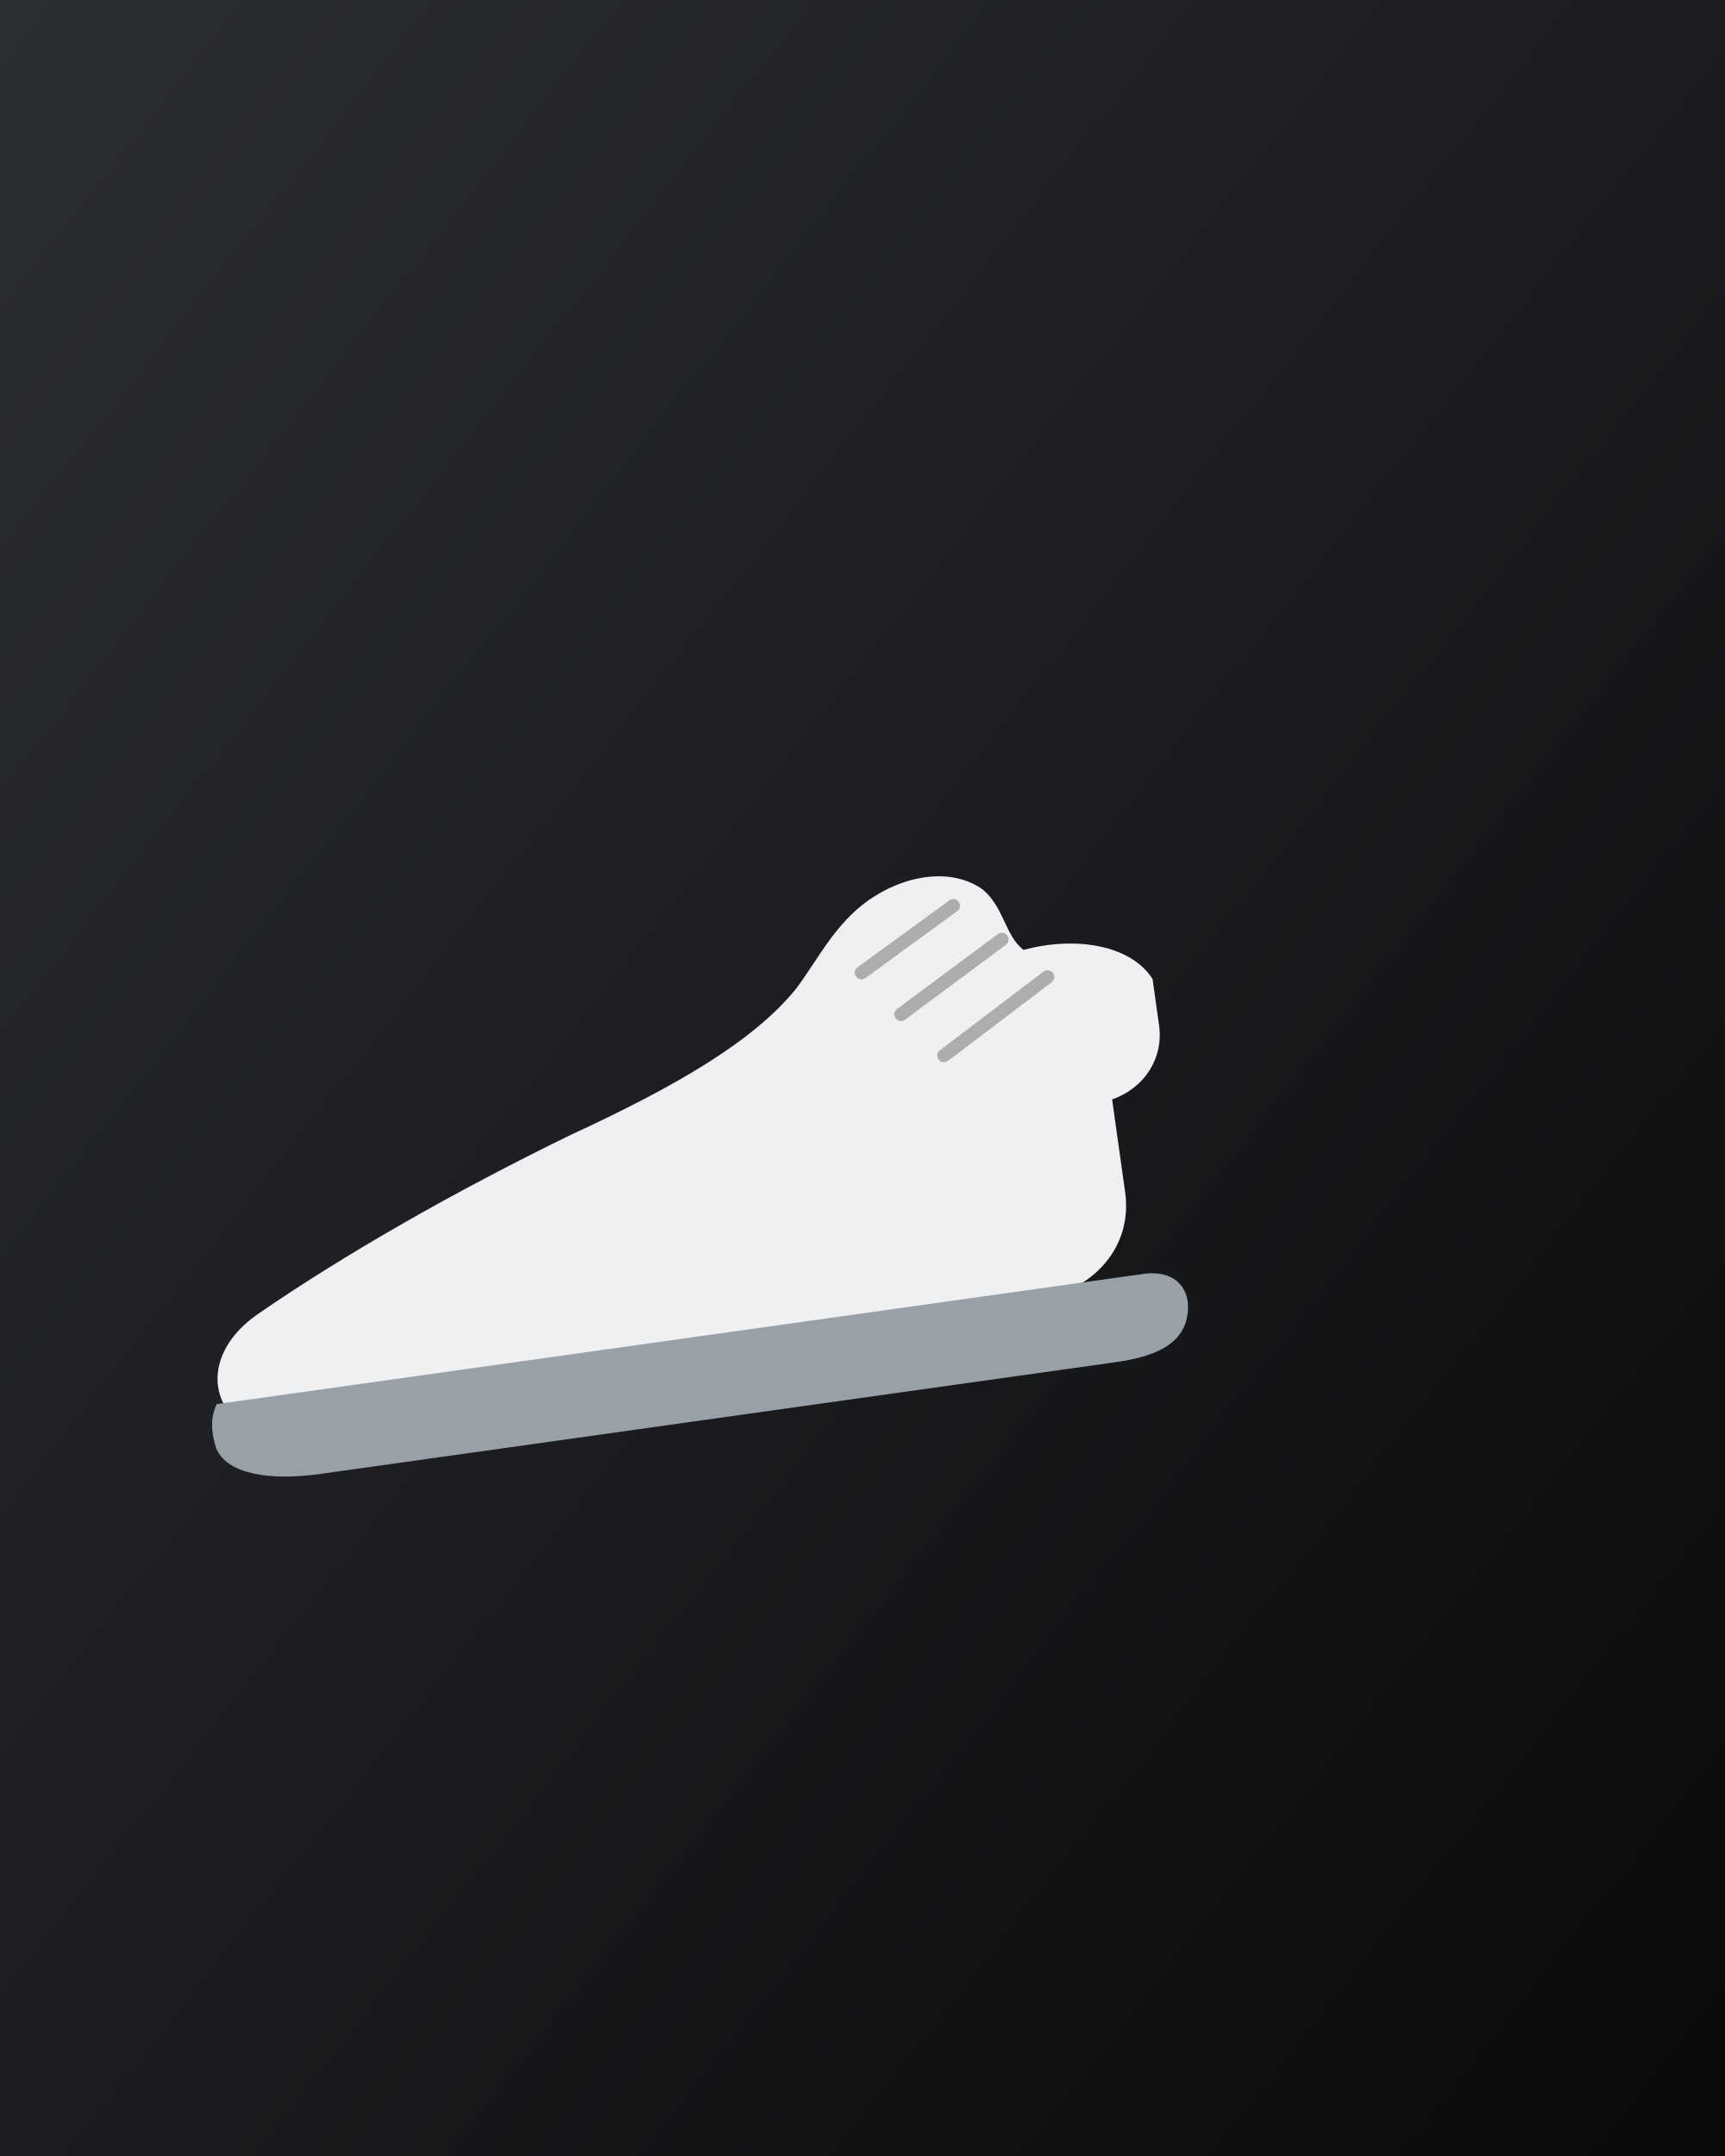
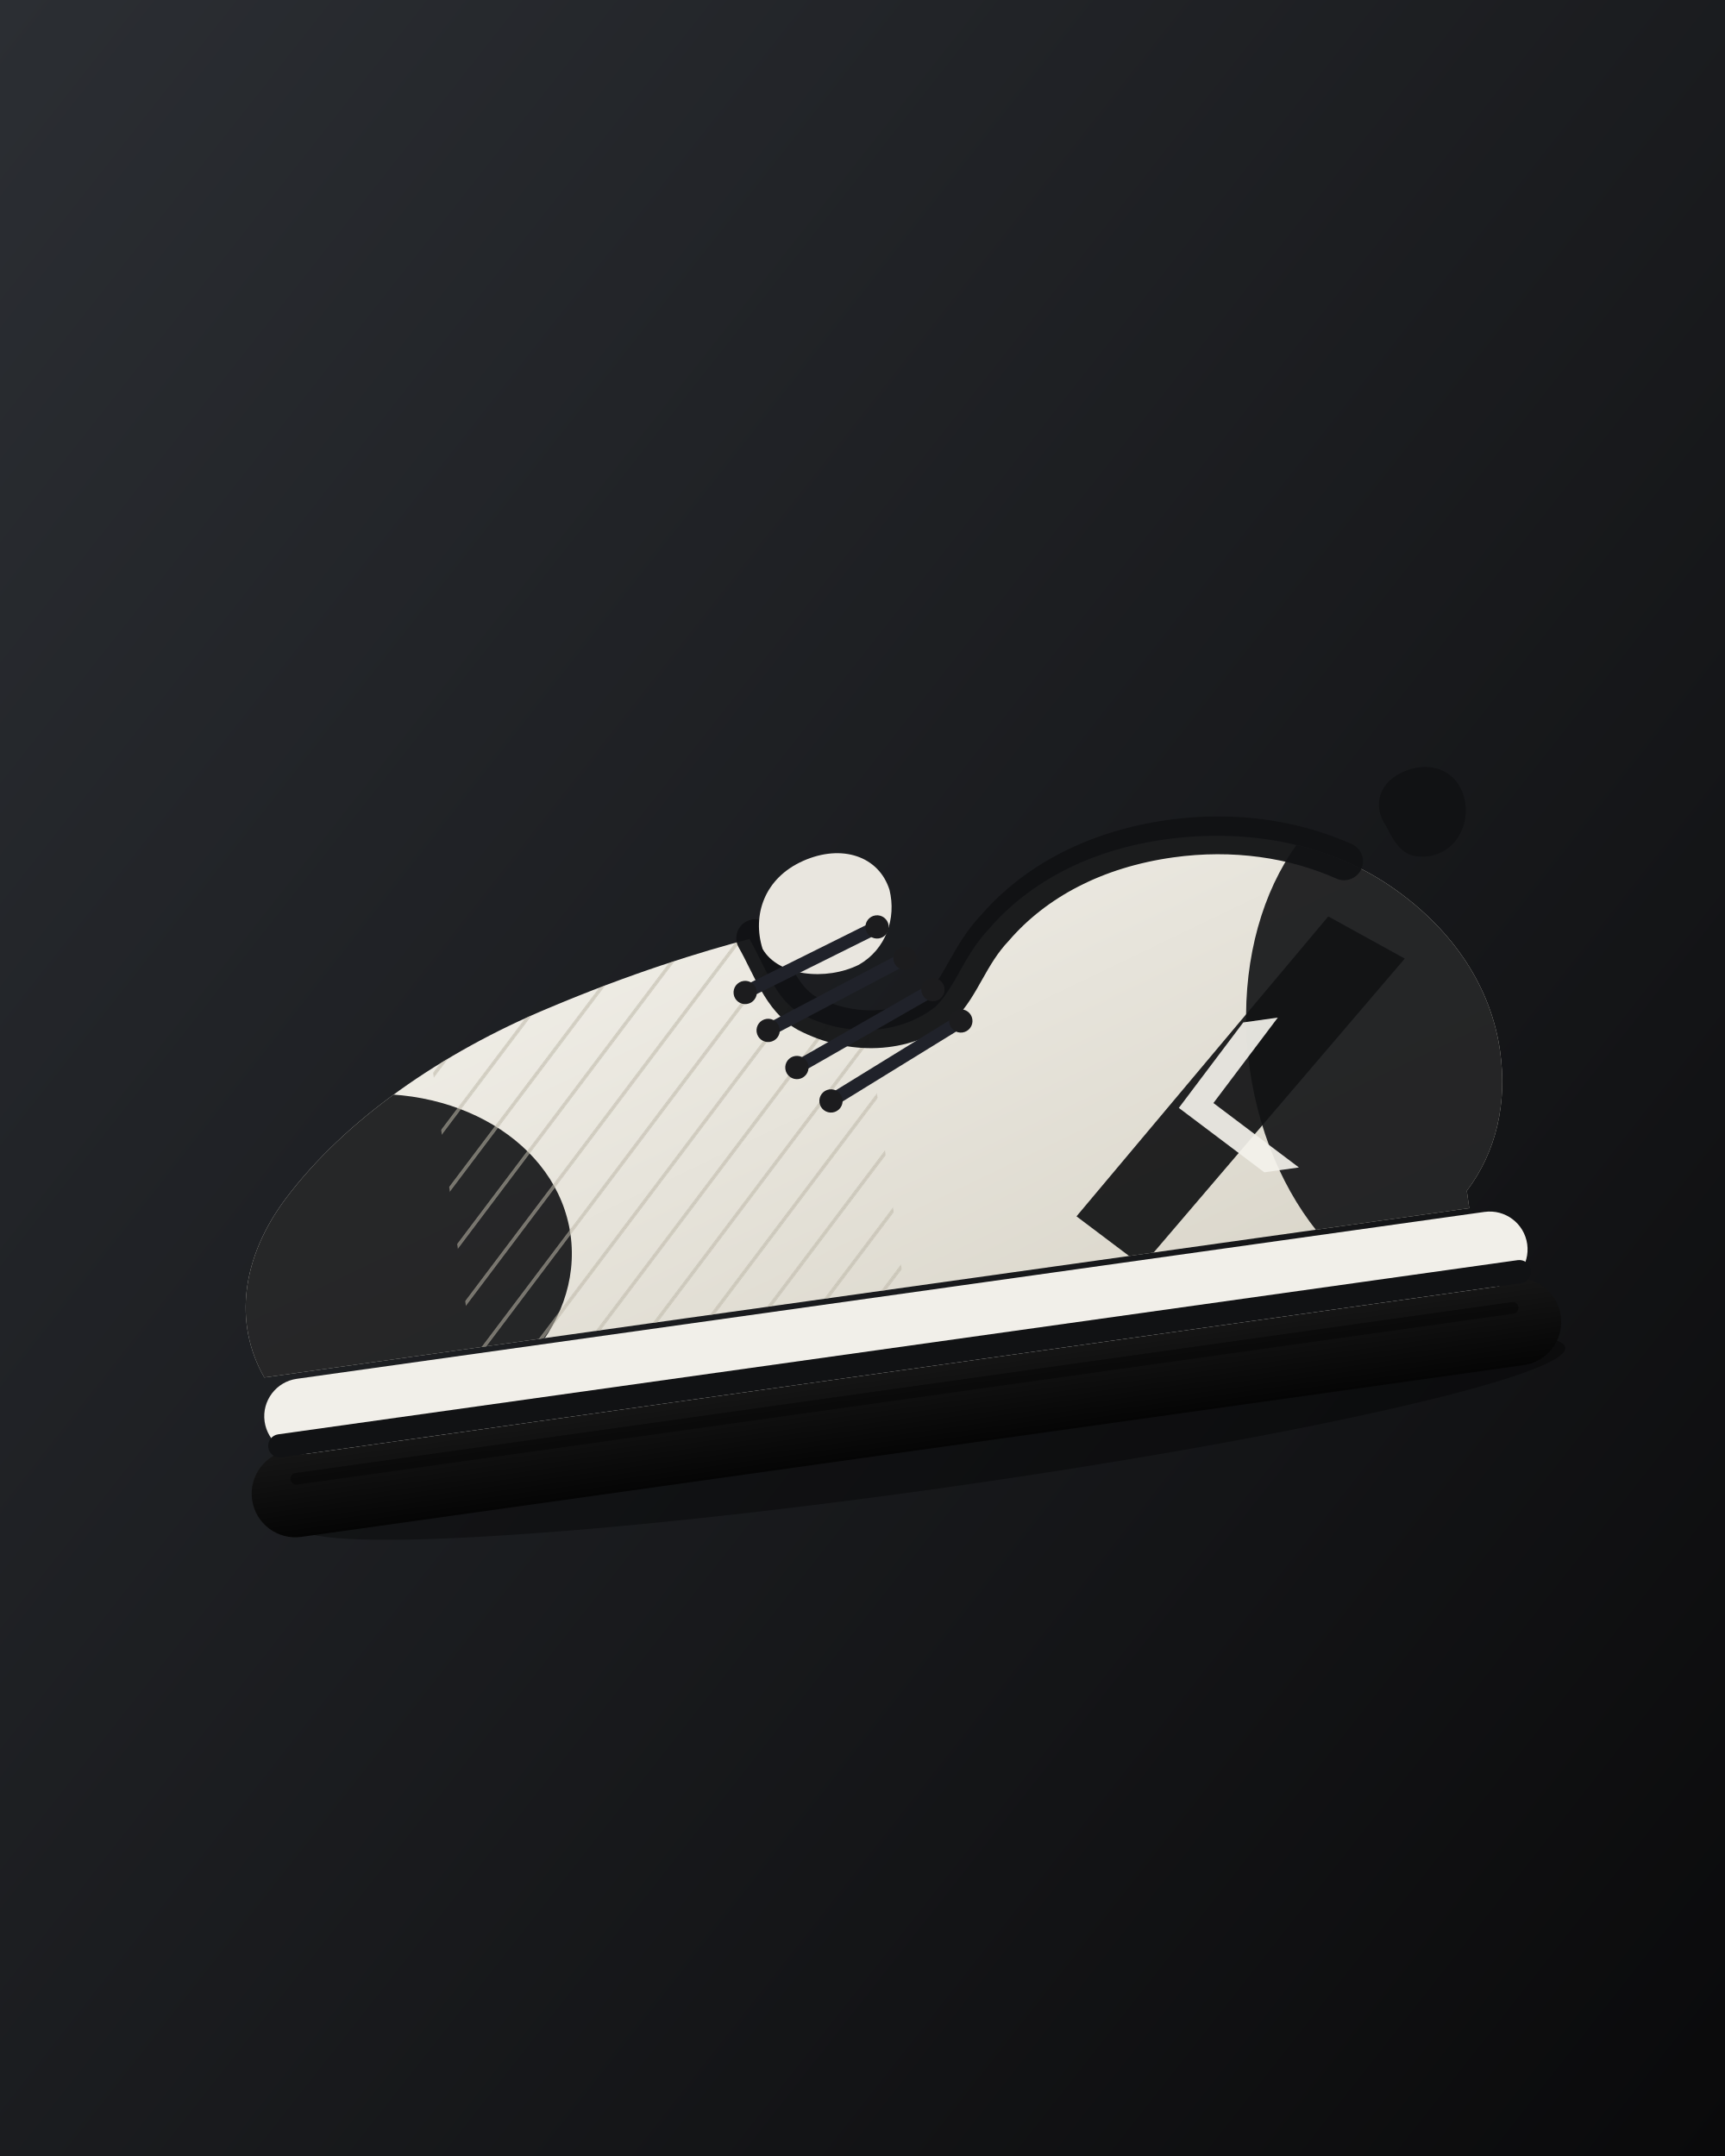
<svg xmlns="http://www.w3.org/2000/svg" viewBox="0 0 800 1000">
  <defs>
-     <linearGradient id="bg" x1="0%" y1="0%" x2="100%" y2="100%">
+     <linearGradient id="pageBg-featurefeatherlightsvg" x1="0%" y1="0%" x2="100%" y2="100%">
      <stop offset="0%" stop-color="#2b2e33" />
      <stop offset="100%" stop-color="#0a0a0b" />
    </linearGradient>
  </defs>
-   <rect width="800" height="1000" fill="url(#bg)" />
-   <g transform="translate(60 430) rotate(-8) scale(1.55)" opacity="1">
-     <path d="M8,145 C5,136 10,126 22,120 C50,106 85,92 122,80 C155,70 180,60 195,46 C202,39 208,30 218,24 C230,17 245,16 254,24 C260,30 259,39 264,44 C280,42 296,47 301,58 L301,72 C301,82 294,90 284,92 L284,120 C284,135 273,146 257,148 L40,148 C24,148 11,150 8,145 Z" fill="#eef0f2" />
-     <path d="M215,44 L245,28" stroke="rgba(0,0,0,0.28)" stroke-width="4" stroke-linecap="round" fill="none" />
-     <path d="M225,58 L258,40" stroke="rgba(0,0,0,0.28)" stroke-width="4" stroke-linecap="round" fill="none" />
-     <path d="M236,72 L270,53" stroke="rgba(0,0,0,0.28)" stroke-width="4" stroke-linecap="round" fill="none" />
-     <path d="M6,145 L286,145 C296,145 300,152 297,160 C294,168 285,170 274,170 L34,170 C18,170 6,166 4,158 C3,152 4,148 6,145 Z" fill="#9aa0a8" />
+   <rect width="800" height="1000" fill="url(#pageBg-featurefeatherlightsvg)" />
+   <g transform="translate(70 420) rotate(-8) scale(1.35)">
+     <defs>
+       <clipPath id="upperClip-featurefeatherlightsvg">
+         <path d="M16,166 C8,146 14,124 32,106 C56,82 92,64 130,54 C160,46 185,42 202,40 C206,50 208,62 216,68 C230,78 248,80 262,72 C270,66 274,56 284,48 C300,34 322,26 348,26 C378,26 405,36 424,54 C442,71 452,92 452,114 C452,132 446,148 434,160 L434,166 L16,166 Z" />
+       </clipPath>
+       <linearGradient id="baseGrad-featurefeatherlightsvg" x1="0%" y1="0%" x2="100%" y2="100%">
+         <stop offset="0%" stop-color="#f4f2ec" />
+         <stop offset="100%" stop-color="#d9d5c9" />
+       </linearGradient>
+       <linearGradient id="soleGrad-featurefeatherlightsvg" x1="0%" y1="0%" x2="0%" y2="100%">
+         <stop offset="0%" stop-color="#161616" />
+         <stop offset="100%" stop-color="#050505" />
+       </linearGradient>
+       <pattern id="meshPat-featurefeatherlightsvg" width="14" height="14" patternUnits="userSpaceOnUse" patternTransform="rotate(45)">
+         <rect width="14" height="14" fill="none" />
+         <line x1="0" y1="0" x2="0" y2="14" stroke="#b9b4a5" stroke-width="2.4" />
+       </pattern>
+     </defs>
+     <ellipse cx="240" cy="218" rx="220" ry="18" fill="#000000" opacity="0.35" />
+     <rect x="6" y="192" width="454" height="30" rx="15" fill="url(#soleGrad-featurefeatherlightsvg)" />
+     <rect x="20" y="200" width="426" height="4" rx="2" fill="#000000" opacity="0.35" />
+     <rect x="14" y="168" width="438" height="26" rx="13" fill="#f1efe9" />
+     <rect x="14" y="186" width="438" height="8" rx="4" fill="#111214" />
+     <path d="M16,166 C8,146 14,124 32,106 C56,82 92,64 130,54 C160,46 185,42 202,40 C206,50 208,62 216,68 C230,78 248,80 262,72 C270,66 274,56 284,48 C300,34 322,26 348,26 C378,26 405,36 424,54 C442,71 452,92 452,114 C452,132 446,148 434,160 L434,166 L16,166 Z" fill="url(#baseGrad-featurefeatherlightsvg)" />
+     <g clip-path="url(#upperClip-featurefeatherlightsvg)">
+       <ellipse cx="55" cy="132" rx="72" ry="58" fill="#111214" opacity="0.9" />
+       <ellipse cx="432" cy="108" rx="66" ry="92" fill="#111214" opacity="0.9" />
+       <rect x="88" y="36" width="150" height="150" fill="url(#meshPat-featurefeatherlightsvg)" opacity="0.55" />
+       <polygon points="300,150 400,60 424,78 320,170" fill="#111214" opacity="0.92" />
+     </g>
+     <path d="M204,40 C208,50 210,62 218,68 C232,78 250,80 264,72 C272,66 276,56 286,48 C302,34 324,26 350,26 C372,26 392,32 408,42" fill="none" stroke="#111214" stroke-width="13" stroke-linecap="round" opacity="0.95" />
+     <path d="M206,44 C204,32 210,20 224,16 C238,12 250,18 252,30 C253,40 248,50 238,54 C226,58 210,54 206,44 Z" fill="#e9e6df" />
+     <path d="M198,58 L246,42" stroke="#20222a" stroke-width="4.5" stroke-linecap="round" fill="none" />
+     <path d="M204,72 L254,54" stroke="#20222a" stroke-width="4.5" stroke-linecap="round" fill="none" />
+     <path d="M212,86 L262,66" stroke="#20222a" stroke-width="4.5" stroke-linecap="round" fill="none" />
+     <path d="M222,99 L270,78" stroke="#20222a" stroke-width="4.5" stroke-linecap="round" fill="none" />
+     <circle cx="198" cy="58" r="4" fill="#1c1c1e" />
+     <circle cx="204" cy="72" r="4" fill="#1c1c1e" />
+     <circle cx="212" cy="86" r="4" fill="#1c1c1e" />
+     <circle cx="222" cy="99" r="4" fill="#1c1c1e" />
+     <circle cx="246" cy="42" r="4" fill="#1c1c1e" />
+     <circle cx="254" cy="54" r="4" fill="#1c1c1e" />
+     <circle cx="262" cy="66" r="4" fill="#1c1c1e" />
+     <circle cx="270" cy="78" r="4" fill="#1c1c1e" />
+     <path d="M424,32 C420,24 424,16 434,14 C444,12 452,18 452,28 C452,38 444,46 434,44 C428,43 426,38 424,32 Z" fill="#111214" />
+     <polygon points="340,118 366,92 378,92 352,118 378,144 366,144" fill="#f4f2ec" opacity="0.92" />
  </g>
</svg>
